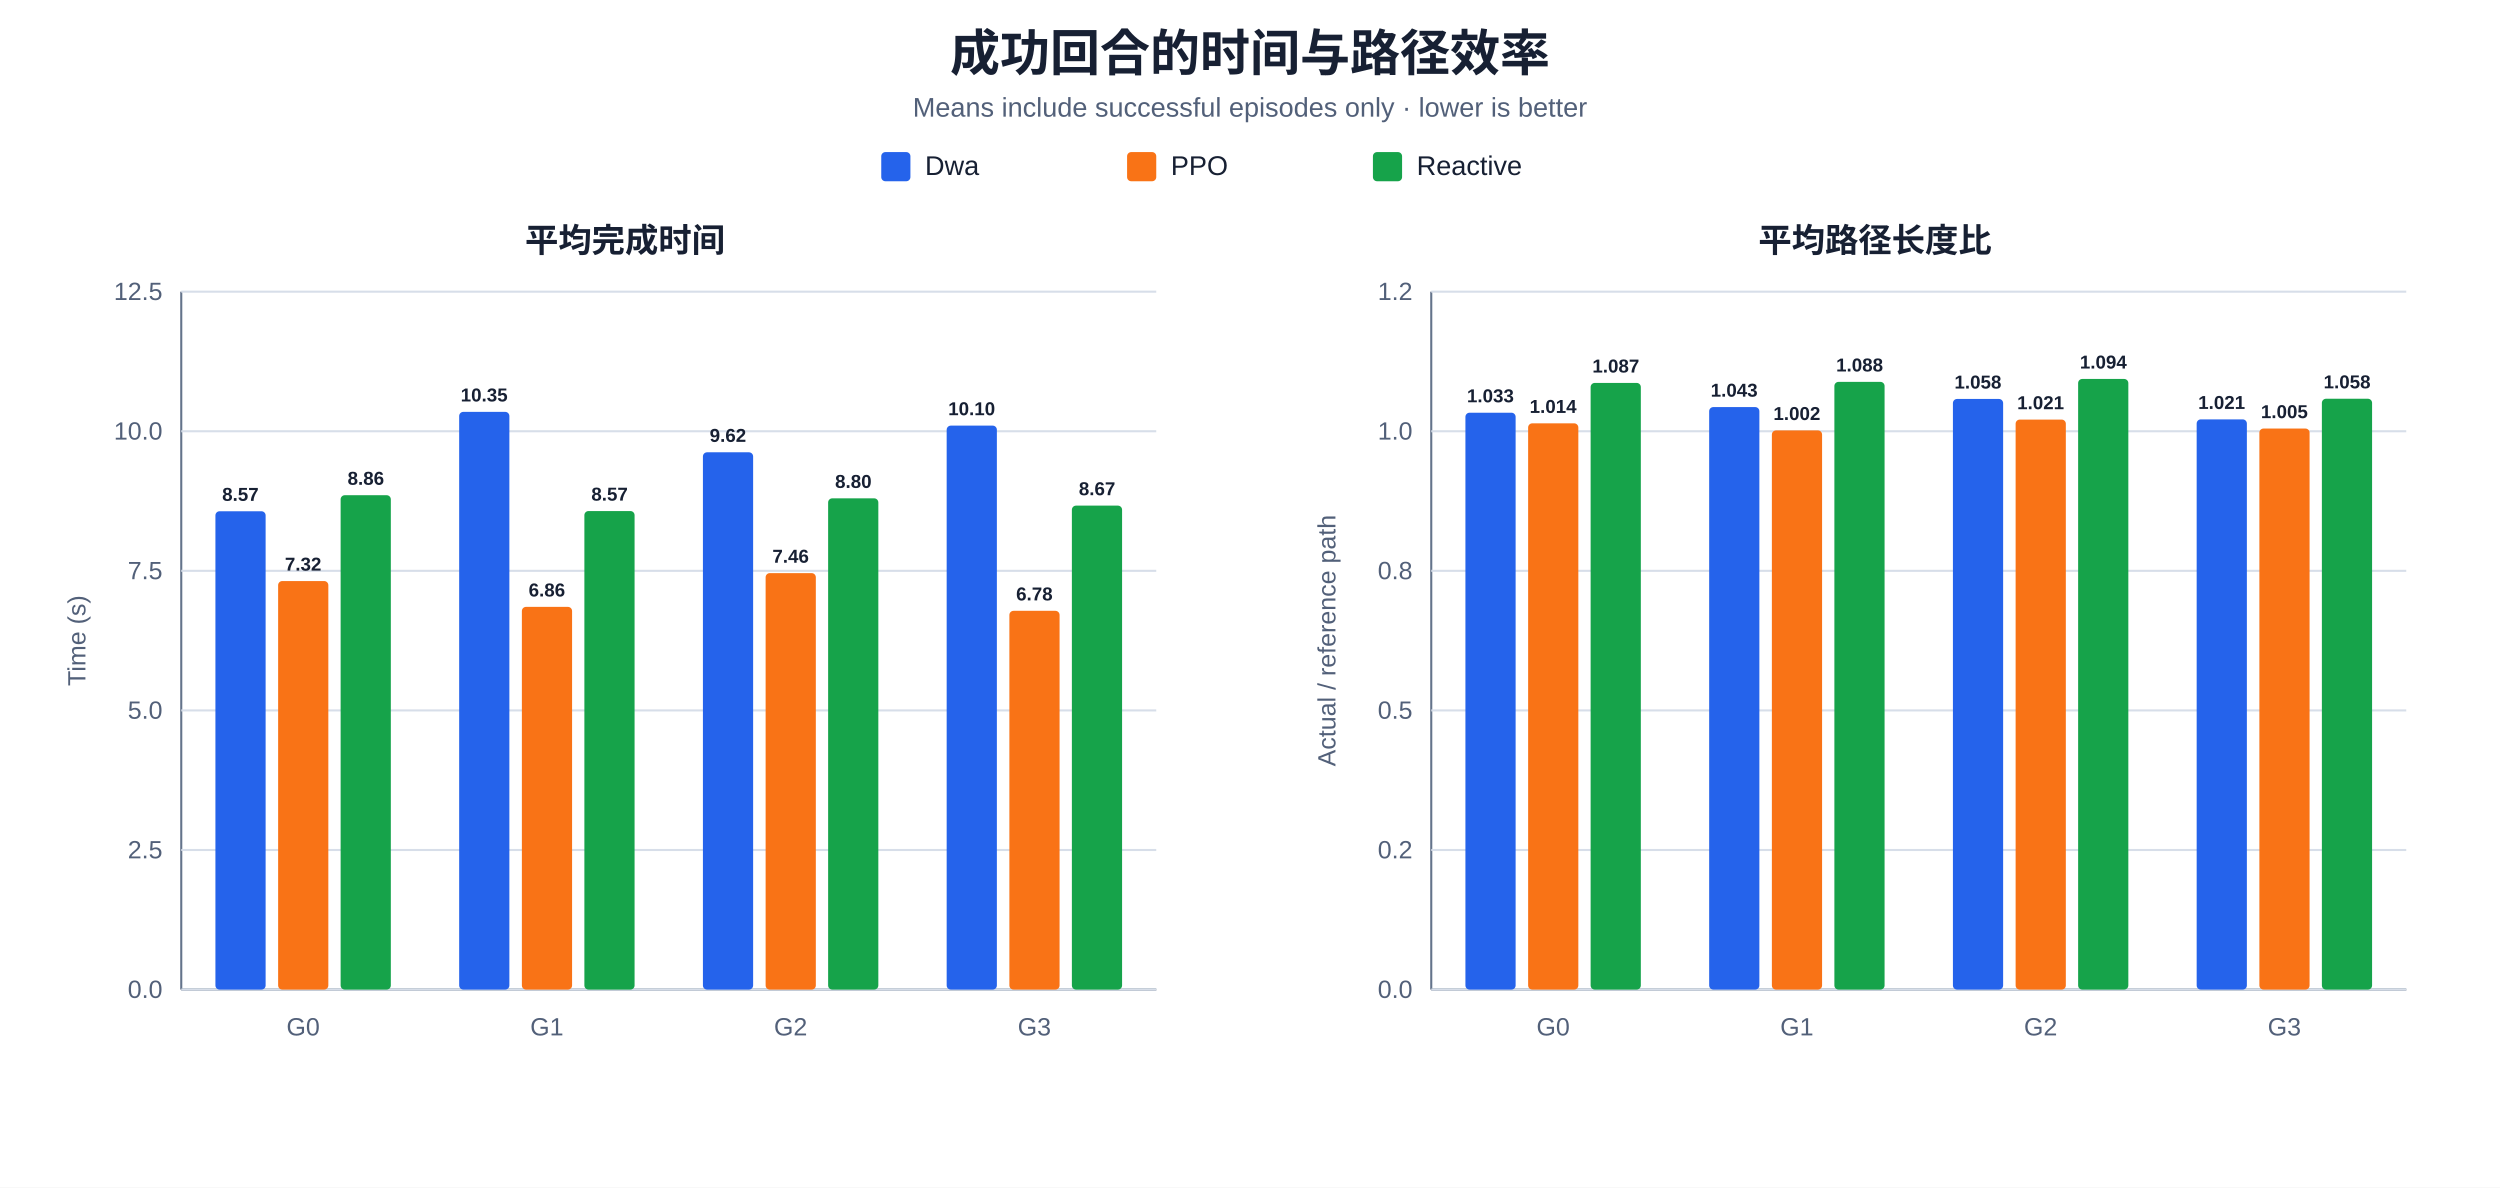
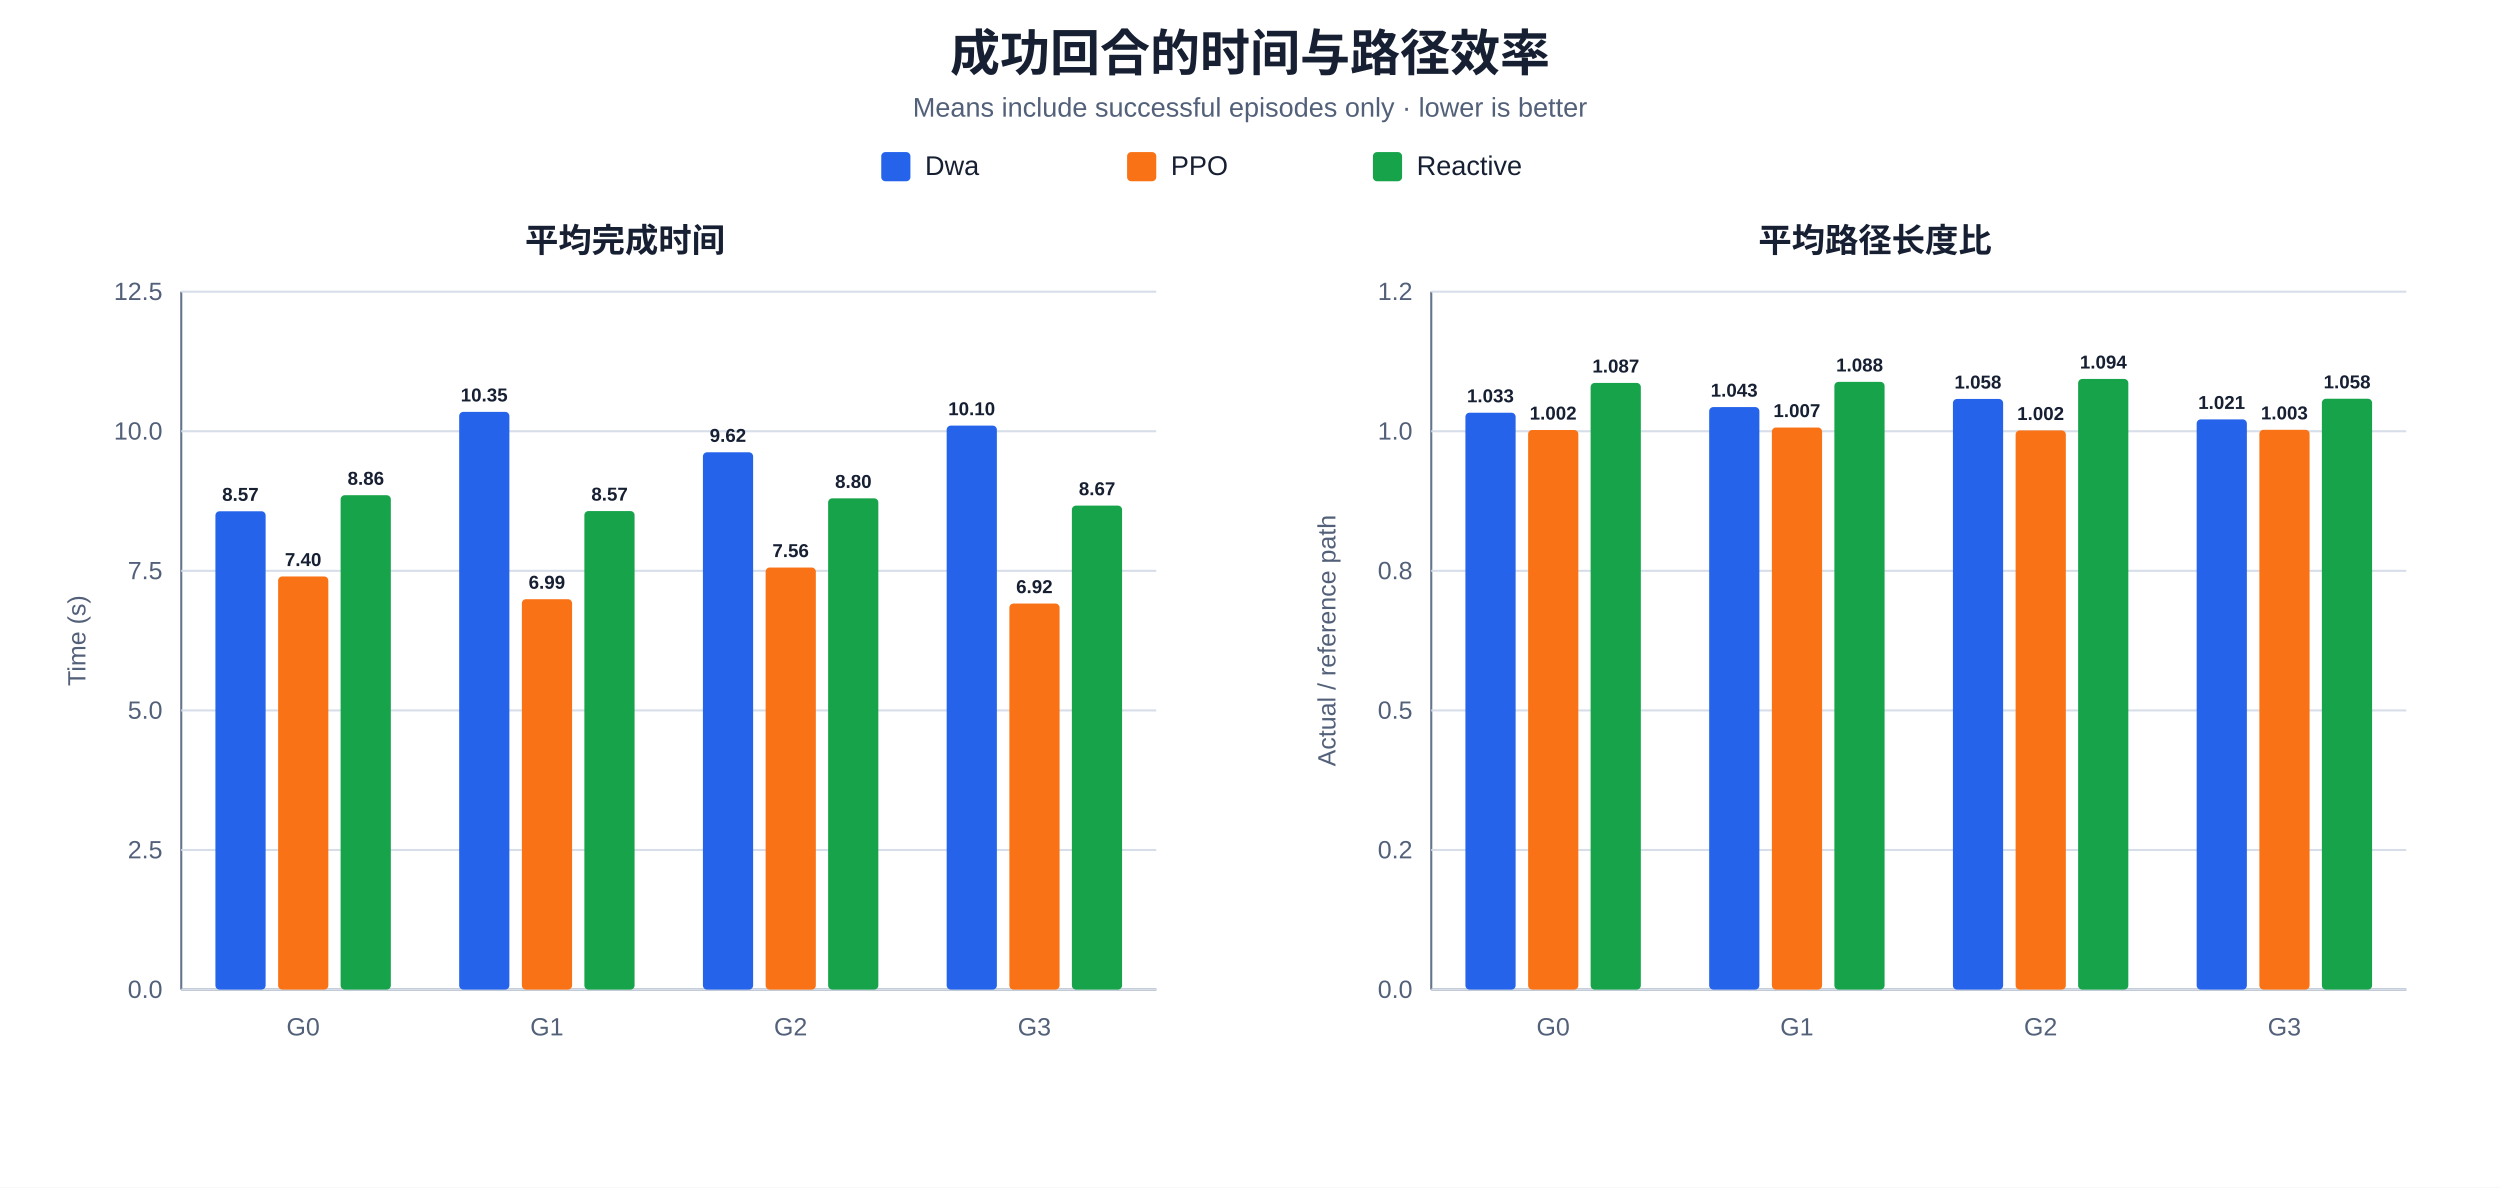
<svg xmlns="http://www.w3.org/2000/svg" role="img" viewBox="0 0 1200 570" width="1200" height="570">
  <style>
    text { font-family: Arial, 'PingFang SC', 'Microsoft YaHei', sans-serif; fill: #172033; }
    .title { font-size: 24px; font-weight: 700; }
    .subtitle { font-size: 13px; fill: #526079; }
    .axis { stroke: #64748B; stroke-width: 1; }
    .grid { stroke: #D7DEE9; stroke-width: 1; }
    .tick { font-size: 12px; fill: #526079; }
    .panel-title { font-size: 16px; font-weight: 700; }
    .legend { font-size: 13px; }
    .value { font-size: 9px; font-weight: 700; }
  </style>
  <rect width="1200" height="570" fill="#FFFFFF" />
  <text class="title" x="600.0" y="34" text-anchor="middle">成功回合的时间与路径效率</text>
  <text class="subtitle" x="600.0" y="56" text-anchor="middle">Means include successful episodes only · lower is better</text>
  <rect x="423.0" y="73.0" width="14" height="14" rx="2" fill="#2563EB" />
  <text class="legend" x="444.0" y="84.0">Dwa</text>
  <rect x="541.0" y="73.0" width="14" height="14" rx="2" fill="#F97316" />
  <text class="legend" x="562.0" y="84.0">PPO</text>
  <rect x="659.0" y="73.0" width="14" height="14" rx="2" fill="#16A34A" />
  <text class="legend" x="680.0" y="84.0">Reactive</text>
  <text class="panel-title" x="300.0" y="121.0" text-anchor="middle">平均完成时间</text>
  <line class="axis" x1="87.0" y1="140.0" x2="87.0" y2="475.0" />
  <line class="axis" x1="87.0" y1="475.0" x2="555.0" y2="475.0" />
  <text class="tick" transform="translate(41.0 307.5) rotate(-90)" text-anchor="middle">Time (s)</text>
  <line class="grid" x1="87.0" y1="475.0" x2="555.0" y2="475.0" />
  <text class="tick" x="78.0" y="479.0" text-anchor="end">0.0</text>
  <line class="grid" x1="87.0" y1="408.0" x2="555.0" y2="408.0" />
  <text class="tick" x="78.0" y="412.0" text-anchor="end">2.5</text>
  <line class="grid" x1="87.0" y1="341.0" x2="555.0" y2="341.0" />
  <text class="tick" x="78.0" y="345.0" text-anchor="end">5.0</text>
  <line class="grid" x1="87.0" y1="274.0" x2="555.0" y2="274.0" />
  <text class="tick" x="78.0" y="278.0" text-anchor="end">7.5</text>
  <line class="grid" x1="87.0" y1="207.0" x2="555.0" y2="207.0" />
  <text class="tick" x="78.0" y="211.0" text-anchor="end">10.0</text>
  <line class="grid" x1="87.0" y1="140.0" x2="555.0" y2="140.0" />
  <text class="tick" x="78.0" y="144.0" text-anchor="end">12.5</text>
  <rect x="103.4" y="245.4" width="24.1" height="229.6" rx="2" fill="#2563EB" />
  <text class="value" x="115.4" y="240.4" text-anchor="middle">8.57</text>
-   <rect x="133.5" y="278.9" width="24.1" height="196.1" rx="2" fill="#F97316" />
-   <text class="value" x="145.5" y="273.9" text-anchor="middle">7.32</text>
+   <rect x="133.5" y="276.7" width="24.1" height="198.3" rx="2" fill="#F97316" />
+   <text class="value" x="145.5" y="271.7" text-anchor="middle">7.40</text>
  <rect x="163.5" y="237.7" width="24.1" height="237.3" rx="2" fill="#16A34A" />
  <text class="value" x="175.6" y="232.7" text-anchor="middle">8.86</text>
  <text class="tick" x="145.5" y="497.0" text-anchor="middle">G0</text>
  <rect x="220.4" y="197.7" width="24.1" height="277.3" rx="2" fill="#2563EB" />
  <text class="value" x="232.4" y="192.7" text-anchor="middle">10.35</text>
-   <rect x="250.5" y="291.3" width="24.1" height="183.7" rx="2" fill="#F97316" />
-   <text class="value" x="262.5" y="286.3" text-anchor="middle">6.86</text>
+   <rect x="250.5" y="287.6" width="24.1" height="187.4" rx="2" fill="#F97316" />
+   <text class="value" x="262.5" y="282.6" text-anchor="middle">6.99</text>
  <rect x="280.5" y="245.3" width="24.1" height="229.7" rx="2" fill="#16A34A" />
  <text class="value" x="292.6" y="240.3" text-anchor="middle">8.57</text>
  <text class="tick" x="262.5" y="497.0" text-anchor="middle">G1</text>
  <rect x="337.4" y="217.1" width="24.1" height="257.9" rx="2" fill="#2563EB" />
  <text class="value" x="349.4" y="212.1" text-anchor="middle">9.62</text>
-   <rect x="367.5" y="275.1" width="24.1" height="199.9" rx="2" fill="#F97316" />
-   <text class="value" x="379.5" y="270.1" text-anchor="middle">7.46</text>
+   <rect x="367.5" y="272.4" width="24.1" height="202.6" rx="2" fill="#F97316" />
+   <text class="value" x="379.5" y="267.4" text-anchor="middle">7.56</text>
  <rect x="397.5" y="239.2" width="24.1" height="235.8" rx="2" fill="#16A34A" />
  <text class="value" x="409.6" y="234.2" text-anchor="middle">8.80</text>
  <text class="tick" x="379.5" y="497.0" text-anchor="middle">G2</text>
  <rect x="454.4" y="204.3" width="24.1" height="270.7" rx="2" fill="#2563EB" />
  <text class="value" x="466.4" y="199.3" text-anchor="middle">10.10</text>
-   <rect x="484.5" y="293.2" width="24.1" height="181.8" rx="2" fill="#F97316" />
-   <text class="value" x="496.5" y="288.2" text-anchor="middle">6.78</text>
+   <rect x="484.5" y="289.7" width="24.1" height="185.3" rx="2" fill="#F97316" />
+   <text class="value" x="496.5" y="284.7" text-anchor="middle">6.92</text>
  <rect x="514.5" y="242.7" width="24.1" height="232.3" rx="2" fill="#16A34A" />
  <text class="value" x="526.6" y="237.7" text-anchor="middle">8.67</text>
  <text class="tick" x="496.5" y="497.0" text-anchor="middle">G3</text>
  <text class="panel-title" x="900.0" y="121.0" text-anchor="middle">平均路径长度比</text>
  <line class="axis" x1="687.0" y1="140.0" x2="687.0" y2="475.0" />
  <line class="axis" x1="687.0" y1="475.0" x2="1155.0" y2="475.0" />
  <text class="tick" transform="translate(641.0 307.5) rotate(-90)" text-anchor="middle">Actual / reference path</text>
  <line class="grid" x1="687.0" y1="475.0" x2="1155.0" y2="475.0" />
  <text class="tick" x="678.0" y="479.0" text-anchor="end">0.0</text>
  <line class="grid" x1="687.0" y1="408.0" x2="1155.0" y2="408.0" />
  <text class="tick" x="678.0" y="412.0" text-anchor="end">0.2</text>
  <line class="grid" x1="687.0" y1="341.0" x2="1155.0" y2="341.0" />
  <text class="tick" x="678.0" y="345.0" text-anchor="end">0.5</text>
  <line class="grid" x1="687.0" y1="274.0" x2="1155.0" y2="274.0" />
  <text class="tick" x="678.0" y="278.0" text-anchor="end">0.8</text>
  <line class="grid" x1="687.0" y1="207.0" x2="1155.0" y2="207.0" />
  <text class="tick" x="678.0" y="211.0" text-anchor="end">1.0</text>
  <line class="grid" x1="687.0" y1="140.0" x2="1155.0" y2="140.0" />
  <text class="tick" x="678.0" y="144.0" text-anchor="end">1.2</text>
  <rect x="703.4" y="198.1" width="24.1" height="276.9" rx="2" fill="#2563EB" />
  <text class="value" x="715.4" y="193.1" text-anchor="middle">1.033</text>
-   <rect x="733.5" y="203.2" width="24.1" height="271.8" rx="2" fill="#F97316" />
-   <text class="value" x="745.5" y="198.2" text-anchor="middle">1.014</text>
+   <rect x="733.5" y="206.4" width="24.1" height="268.6" rx="2" fill="#F97316" />
+   <text class="value" x="745.5" y="201.4" text-anchor="middle">1.002</text>
  <rect x="763.5" y="183.8" width="24.1" height="291.2" rx="2" fill="#16A34A" />
  <text class="value" x="775.6" y="178.8" text-anchor="middle">1.087</text>
  <text class="tick" x="745.5" y="497.0" text-anchor="middle">G0</text>
  <rect x="820.4" y="195.4" width="24.1" height="279.6" rx="2" fill="#2563EB" />
  <text class="value" x="832.4" y="190.4" text-anchor="middle">1.043</text>
-   <rect x="850.5" y="206.6" width="24.1" height="268.4" rx="2" fill="#F97316" />
-   <text class="value" x="862.5" y="201.6" text-anchor="middle">1.002</text>
+   <rect x="850.5" y="205.2" width="24.1" height="269.8" rx="2" fill="#F97316" />
+   <text class="value" x="862.5" y="200.2" text-anchor="middle">1.007</text>
  <rect x="880.5" y="183.3" width="24.1" height="291.7" rx="2" fill="#16A34A" />
  <text class="value" x="892.6" y="178.3" text-anchor="middle">1.088</text>
  <text class="tick" x="862.5" y="497.0" text-anchor="middle">G1</text>
  <rect x="937.4" y="191.5" width="24.1" height="283.5" rx="2" fill="#2563EB" />
  <text class="value" x="949.4" y="186.5" text-anchor="middle">1.058</text>
-   <rect x="967.5" y="201.4" width="24.1" height="273.6" rx="2" fill="#F97316" />
-   <text class="value" x="979.5" y="196.4" text-anchor="middle">1.021</text>
+   <rect x="967.5" y="206.6" width="24.1" height="268.4" rx="2" fill="#F97316" />
+   <text class="value" x="979.5" y="201.6" text-anchor="middle">1.002</text>
  <rect x="997.5" y="181.9" width="24.1" height="293.1" rx="2" fill="#16A34A" />
  <text class="value" x="1009.6" y="176.9" text-anchor="middle">1.094</text>
  <text class="tick" x="979.5" y="497.0" text-anchor="middle">G2</text>
  <rect x="1054.4" y="201.3" width="24.1" height="273.7" rx="2" fill="#2563EB" />
  <text class="value" x="1066.4" y="196.3" text-anchor="middle">1.021</text>
-   <rect x="1084.5" y="205.7" width="24.1" height="269.3" rx="2" fill="#F97316" />
-   <text class="value" x="1096.5" y="200.7" text-anchor="middle">1.005</text>
+   <rect x="1084.5" y="206.3" width="24.1" height="268.7" rx="2" fill="#F97316" />
+   <text class="value" x="1096.5" y="201.3" text-anchor="middle">1.003</text>
  <rect x="1114.5" y="191.4" width="24.1" height="283.6" rx="2" fill="#16A34A" />
  <text class="value" x="1126.6" y="186.4" text-anchor="middle">1.058</text>
  <text class="tick" x="1096.5" y="497.0" text-anchor="middle">G3</text>
</svg>
